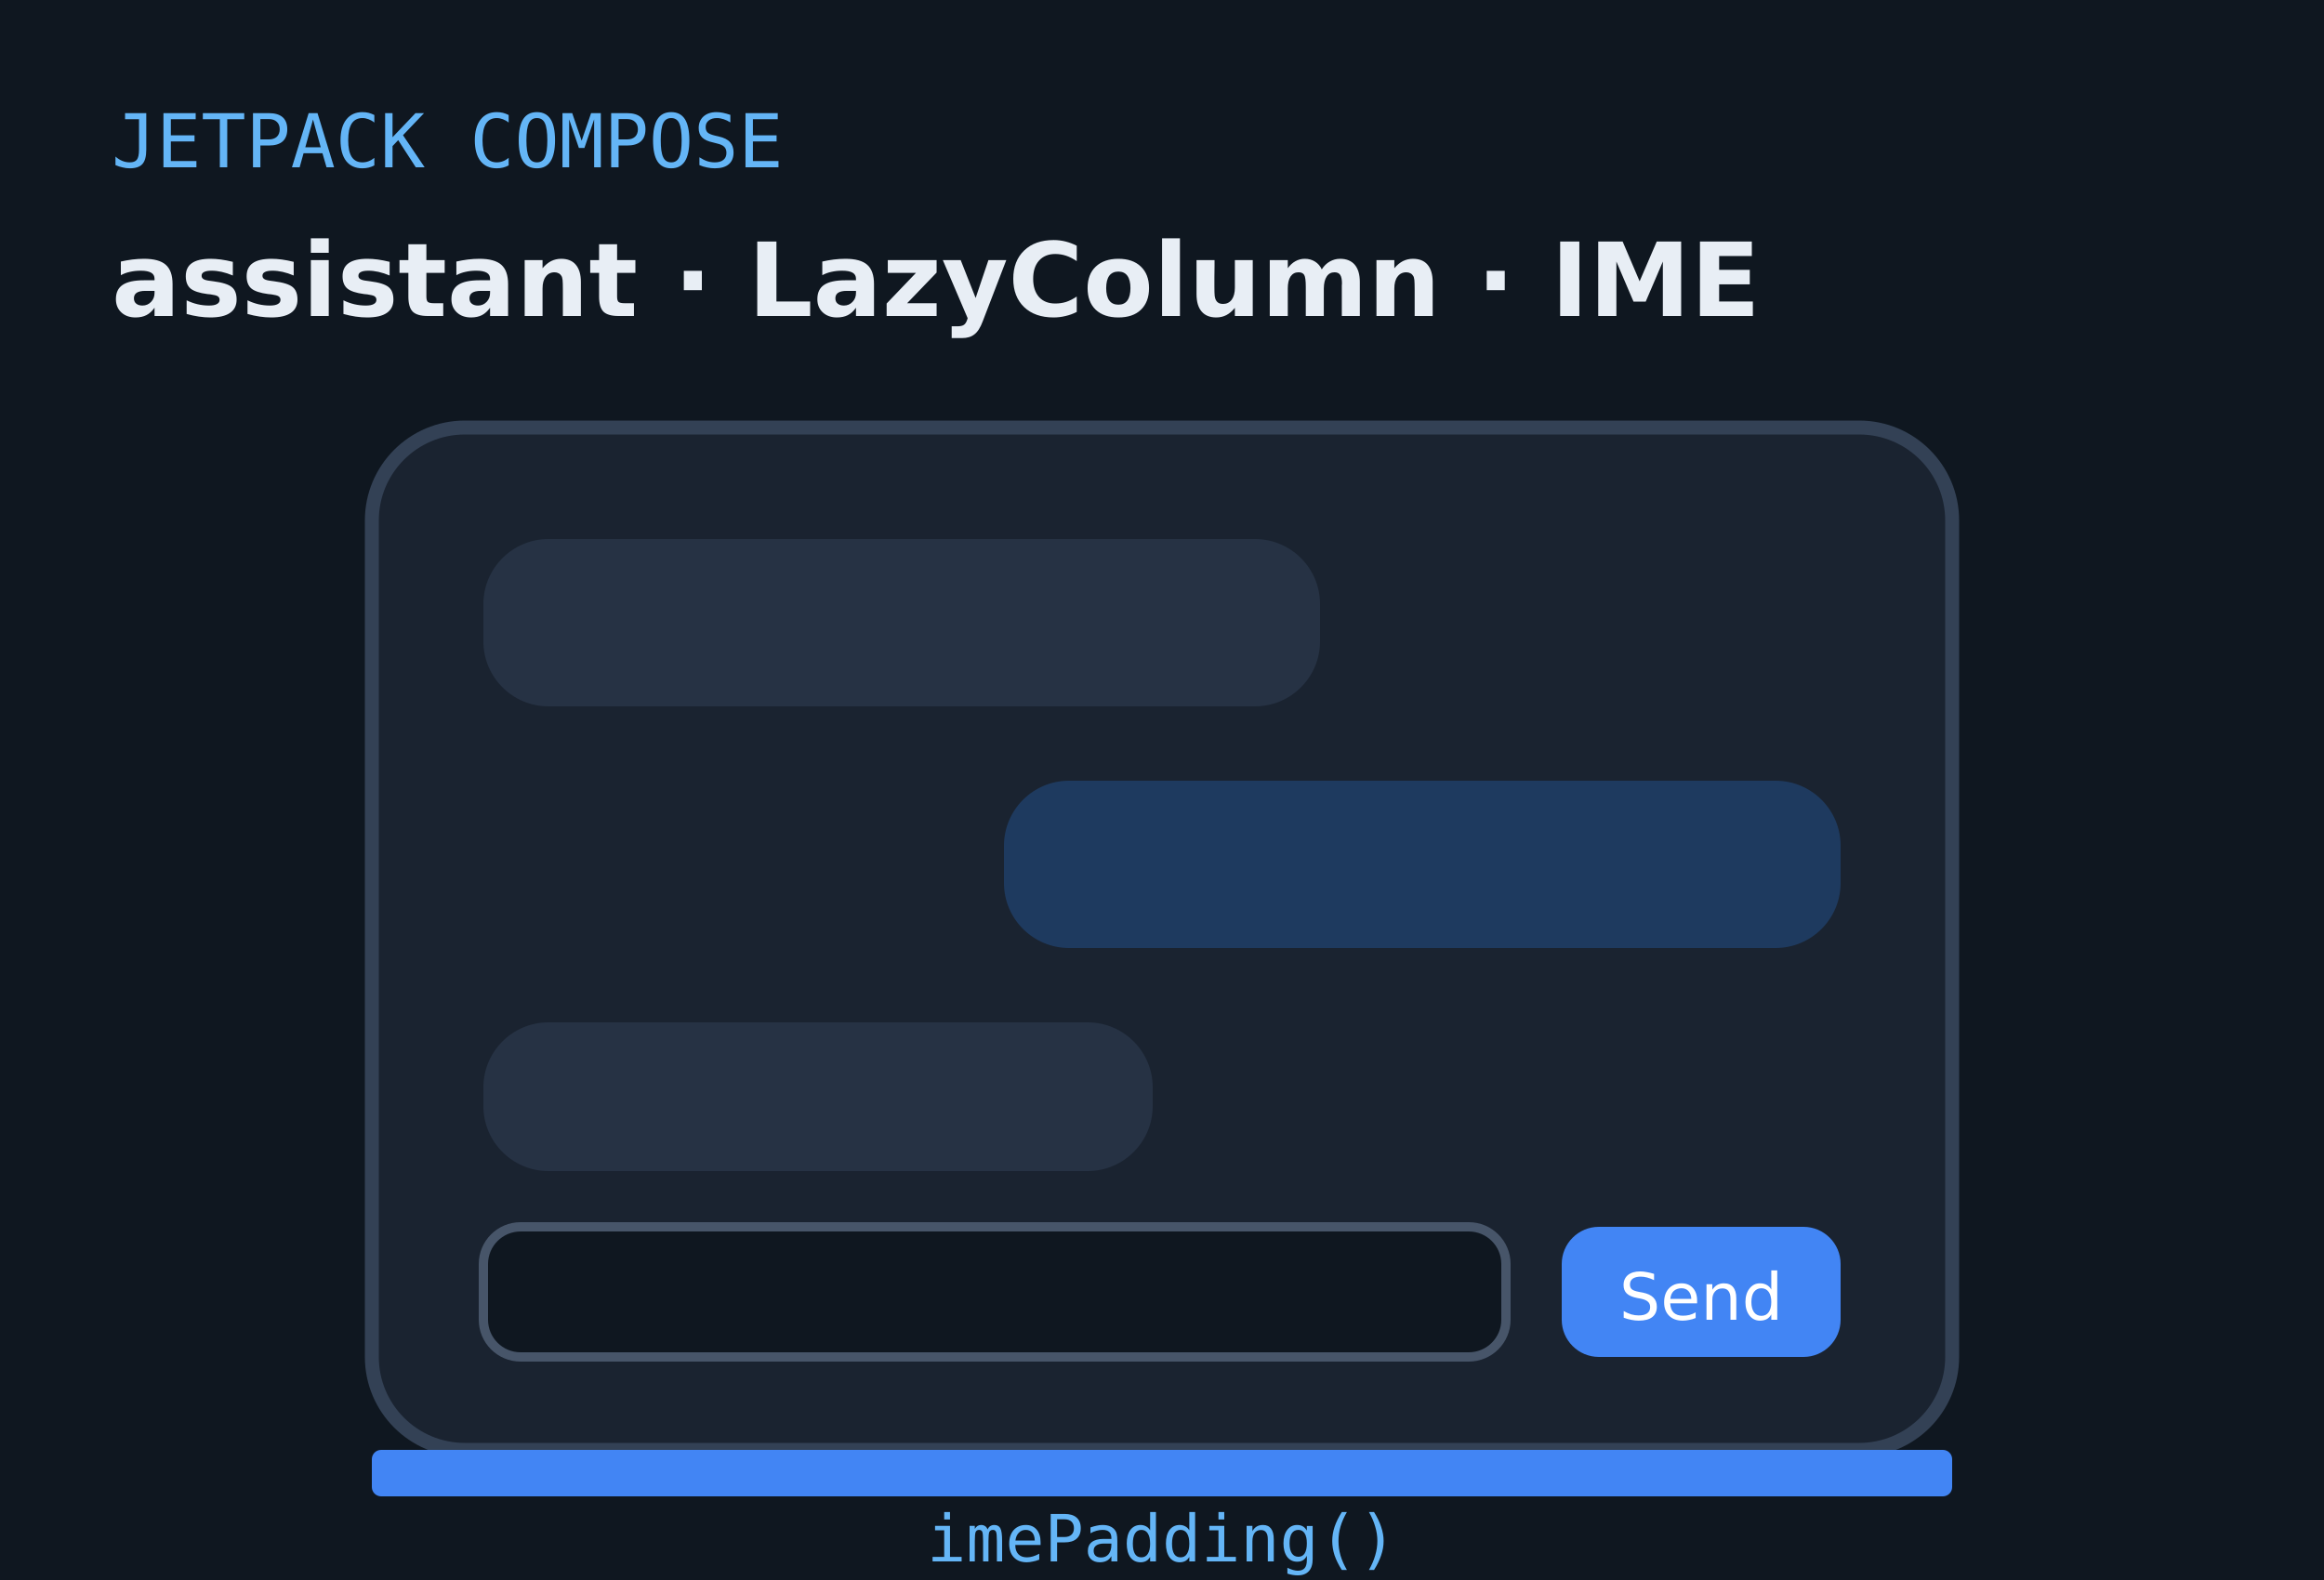
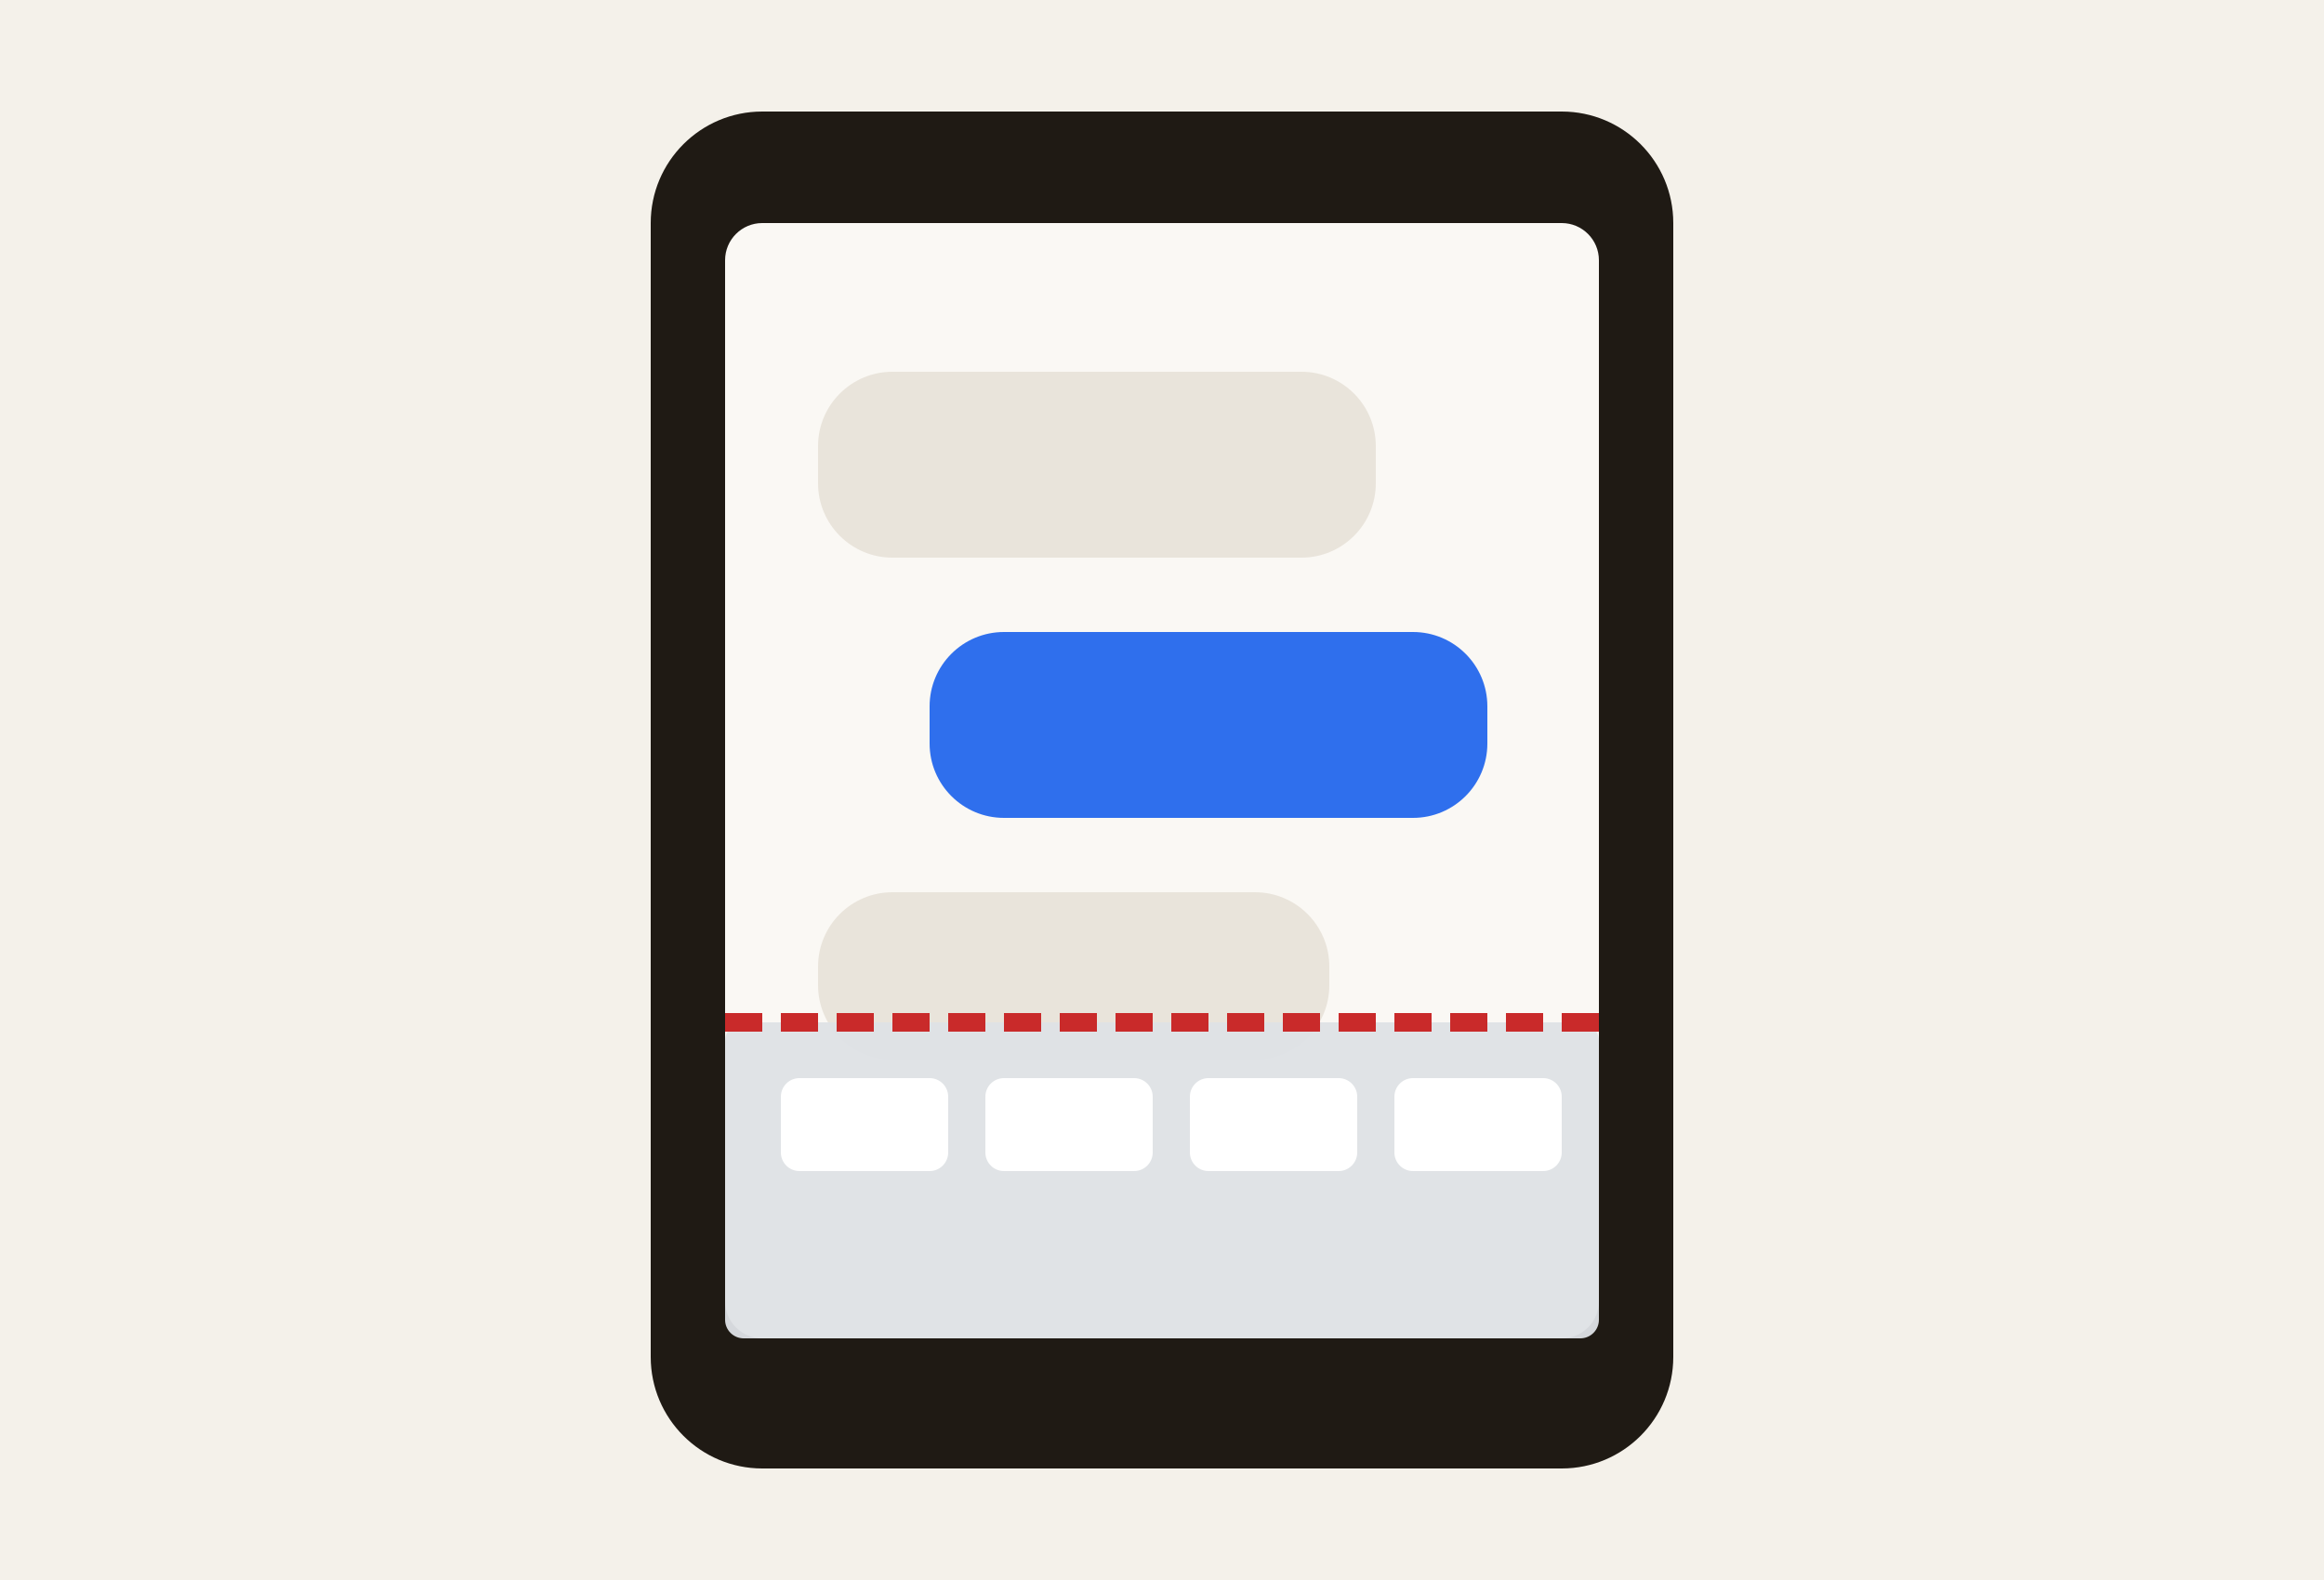
<svg xmlns="http://www.w3.org/2000/svg" width="250" height="170" viewBox="0 0 250 170">
-   <rect width="250" height="170" fill="#0f1720" />
-   <text x="12" y="18" font-family="DejaVu Sans Mono, Menlo, monospace" font-size="8" fill="#64b5f6">JETPACK COMPOSE</text>
-   <text x="12" y="34" font-family="DejaVu Sans, Helvetica, Arial, sans-serif" font-size="11" font-weight="700" fill="#e8eef5">assistant · LazyColumn · IME</text>
-   <rect x="40" y="46" width="170" height="110" rx="10" fill="#1a2330" stroke="#334155" stroke-width="1.5" />
-   <rect x="52" y="58" width="90" height="18" rx="7" fill="#263244" />
-   <rect x="108" y="84" width="90" height="18" rx="7" fill="#1e3a5f" />
-   <rect x="52" y="110" width="72" height="16" rx="7" fill="#263244" />
-   <rect x="52" y="132" width="110" height="14" rx="4" fill="#0f1720" stroke="#475569" />
-   <rect x="168" y="132" width="30" height="14" rx="4" fill="#4285F4" />
-   <text x="183" y="142" text-anchor="middle" font-family="DejaVu Sans, Helvetica, Arial, sans-serif" font-size="7" fill="#fff">Send</text>
-   <rect x="40" y="156" width="170" height="5" rx="1" fill="#4285F4" />
-   <text x="125" y="168" text-anchor="middle" font-family="DejaVu Sans Mono, Menlo, monospace" font-size="7" fill="#64b5f6">imePadding()</text>
+   <rect width="250" height="170" fill="#f4f1ea" />
+   <rect x="70" y="12" width="110" height="146" rx="12" fill="#1f1a14" />
+   <rect x="78" y="24" width="94" height="120" rx="4" fill="#faf8f4" />
+   <rect x="88" y="40" width="60" height="20" rx="8" fill="#e9e4db" />
+   <rect x="100" y="68" width="60" height="20" rx="8" fill="#2f6fed" />
+   <rect x="88" y="96" width="55" height="18" rx="8" fill="#e9e4db" />
+   <rect x="78" y="110" width="94" height="34" rx="2" fill="#dee2e6" opacity="0.95" />
+   <g fill="#ffffff">
+     <rect x="84" y="116" width="18" height="10" rx="2" />
+     <rect x="106" y="116" width="18" height="10" rx="2" />
+     <rect x="128" y="116" width="18" height="10" rx="2" />
+     <rect x="150" y="116" width="18" height="10" rx="2" />
+   </g>
+   <path d="M78 110 L172 110" stroke="#c92a2a" stroke-width="2" stroke-dasharray="4 2" />
</svg>
